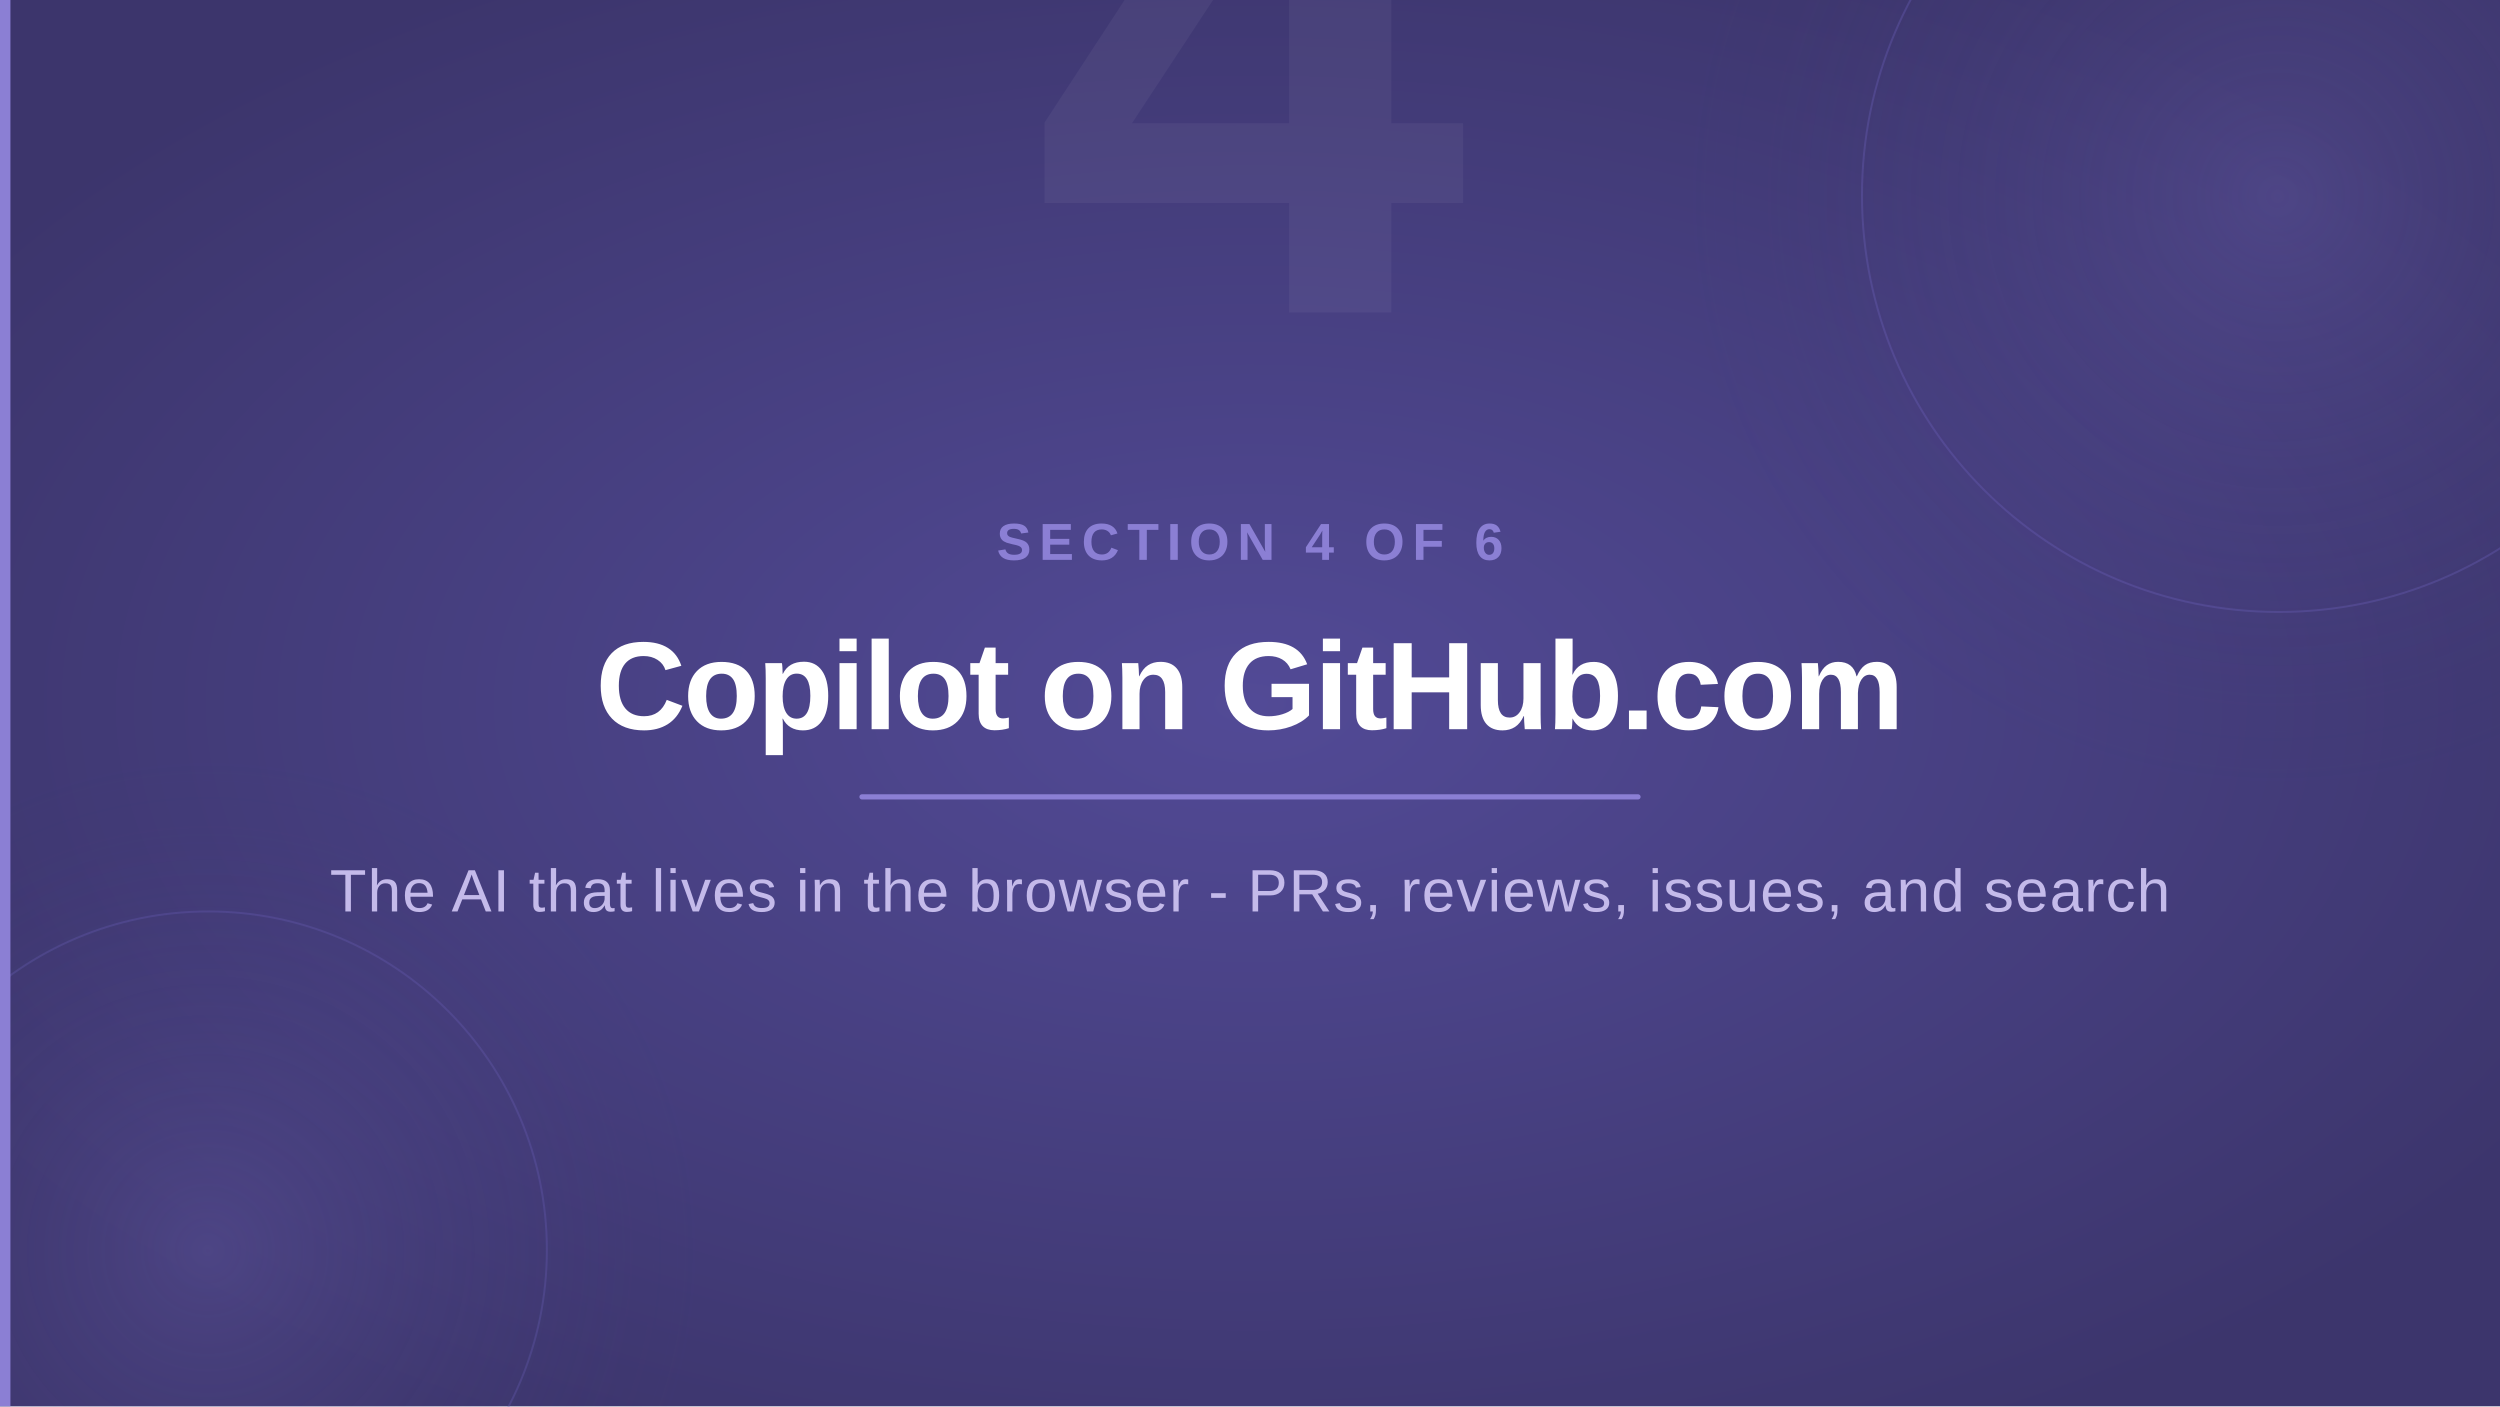
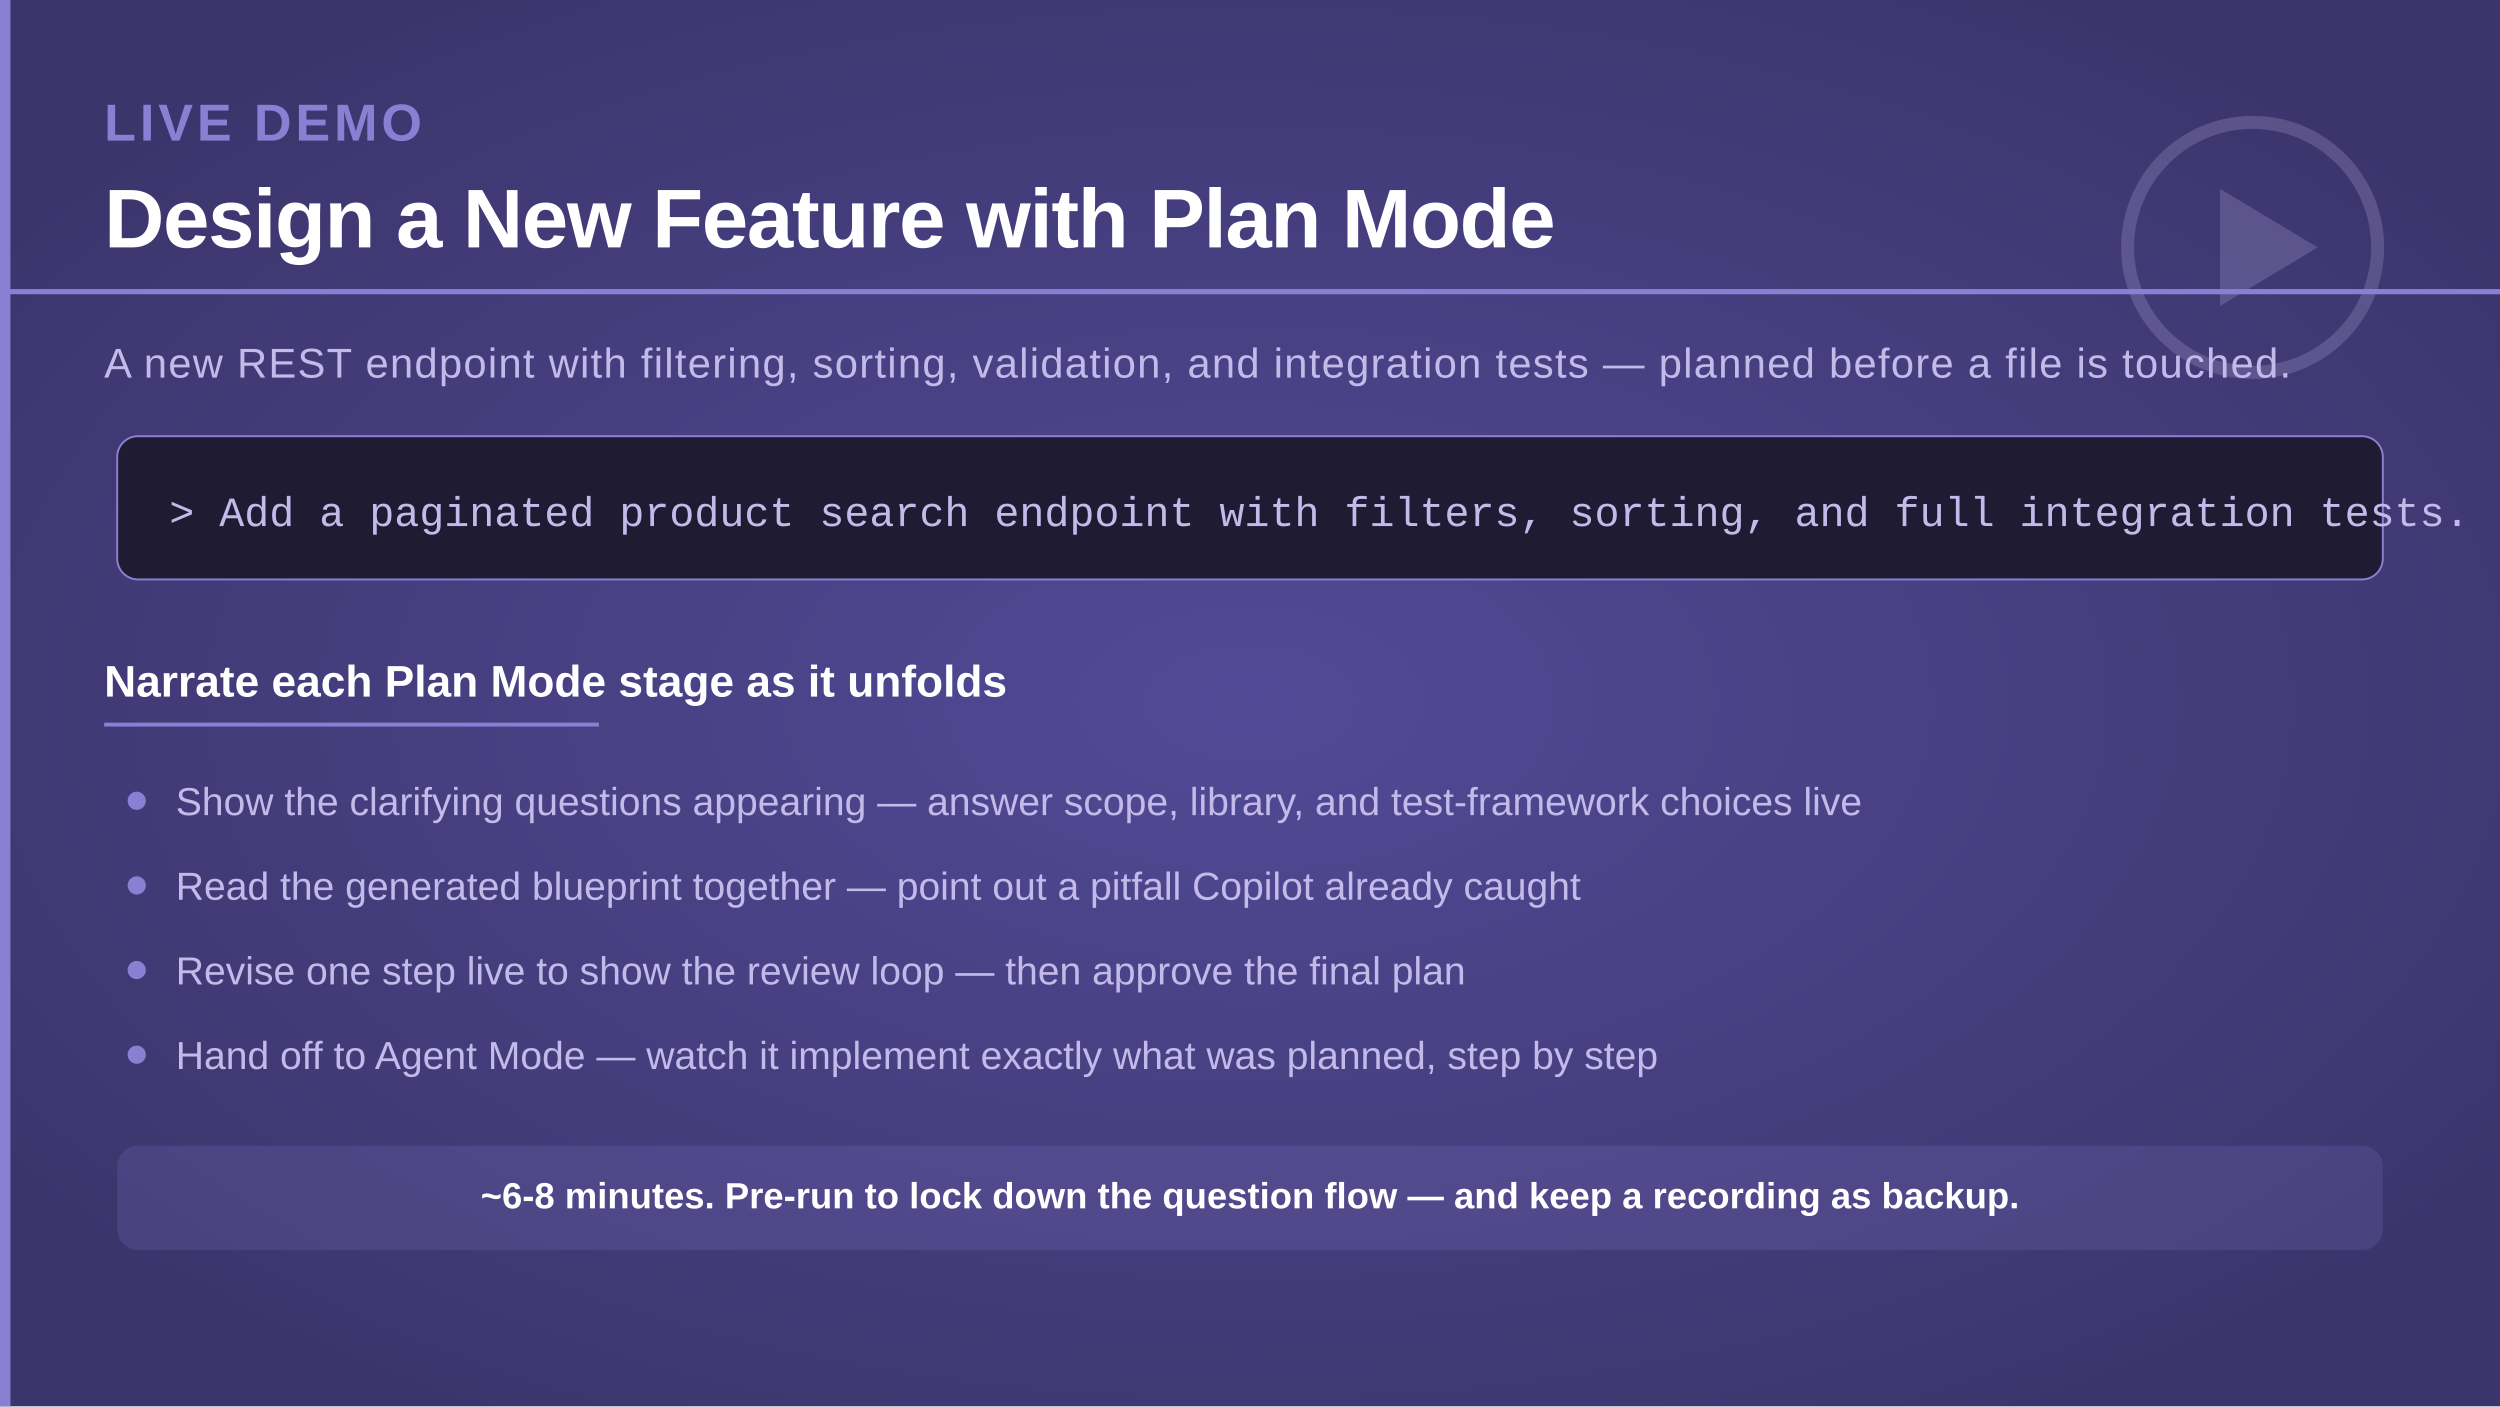
<svg xmlns="http://www.w3.org/2000/svg" viewBox="0 0 1920 1080" width="1920" height="1080">
  <defs>
    <radialGradient id="bgGlow" cx="50%" cy="50%" r="60%">
      <stop offset="0%" stop-color="#524a96" stop-opacity="1" />
      <stop offset="100%" stop-color="#3c356c" stop-opacity="1" />
    </radialGradient>
    <radialGradient id="circleGlow" cx="50%" cy="50%" r="50%">
      <stop offset="0%" stop-color="#7c70c8" stop-opacity="0.25" />
      <stop offset="100%" stop-color="#3c356c" stop-opacity="0" />
    </radialGradient>
  </defs>
  <rect width="1920" height="1080" fill="url(#bgGlow)" />
-   <circle cx="1750" cy="150" r="460" fill="url(#circleGlow)" />
-   <circle cx="1750" cy="150" r="320" fill="none" stroke="#6a5fb8" stroke-width="1.5" opacity="0.35" />
-   <circle cx="160" cy="960" r="380" fill="url(#circleGlow)" />
-   <circle cx="160" cy="960" r="260" fill="none" stroke="#6a5fb8" stroke-width="1.5" opacity="0.3" />
  <rect x="0" y="0" width="8" height="1080" fill="#8b7fd4" />
-   <text x="960" y="240" text-anchor="middle" font-family="'Segoe UI', 'Helvetica Neue', Arial, sans-serif" font-size="600" font-weight="800" fill="#ffffff" opacity="0.05">4</text>
-   <text x="960" y="430" text-anchor="middle" font-family="'Segoe UI', 'Helvetica Neue', Arial, sans-serif" font-size="40" font-weight="700" fill="#8b7fd4" letter-spacing="6">SECTION 4 OF 6</text>
-   <text x="960" y="560" text-anchor="middle" font-family="'Segoe UI', 'Helvetica Neue', Arial, sans-serif" font-size="96" font-weight="800" fill="#ffffff" letter-spacing="-2">Copilot on GitHub.com</text>
-   <rect x="660" y="610" width="600" height="4" fill="#8b7fd4" rx="2" />
-   <text x="960" y="700" text-anchor="middle" font-family="'Segoe UI', 'Helvetica Neue', Arial, sans-serif" font-size="46" font-weight="300" fill="#c4baea" letter-spacing="1">The AI that lives in the browser - PRs, reviews, issues, and search</text>
+   <g transform="translate(1610 70)" opacity="0.22">
+     <circle cx="120" cy="120" r="96" fill="none" stroke="#c4baea" stroke-width="10" />
+     <path d="M95 75 L170 120 L95 165 Z" fill="#c4baea" />
+   </g>
+   <text x="80" y="108" font-family="'Segoe UI', 'Helvetica Neue', Arial, sans-serif" font-size="40" font-weight="700" fill="#8b7fd4" letter-spacing="3">LIVE DEMO</text>
+   <text x="80" y="190" font-family="'Segoe UI', 'Helvetica Neue', Arial, sans-serif" font-size="64" font-weight="700" fill="#ffffff" letter-spacing="-1">Design a New Feature with Plan Mode</text>
+   <rect x="0" y="222" width="1920" height="4" fill="#8b7fd4" />
+   <text x="80" y="290" font-family="'Segoe UI', 'Helvetica Neue', Arial, sans-serif" font-size="32" font-weight="300" fill="#c4baea" letter-spacing="1">
+     A new REST endpoint with filtering, sorting, validation, and integration tests — planned before a file is touched.
+   </text>
+   <rect x="90" y="335" width="1740" height="110" rx="16" fill="#1e1b33" stroke="#8b7fd4" stroke-width="1.5" />
+   <text x="130" y="404" font-family="'Consolas', 'Courier New', monospace" font-size="32" font-weight="400" fill="#c4baea">&gt; Add a paginated product search endpoint with filters, sorting, and full integration tests.</text>
+   <text x="80" y="535" font-family="'Segoe UI', 'Helvetica Neue', Arial, sans-serif" font-size="34" font-weight="700" fill="#ffffff">Narrate each Plan Mode stage as it unfolds</text>
+   <rect x="80" y="555" width="380" height="3" fill="#8b7fd4" />
+   <circle cx="105" cy="615" r="7" fill="#8b7fd4" />
+   <text x="135" y="626" font-family="'Segoe UI', 'Helvetica Neue', Arial, sans-serif" font-size="30" font-weight="300" fill="#c4baea">Show the clarifying questions appearing — answer scope, library, and test-framework choices live</text>
+   <circle cx="105" cy="680" r="7" fill="#8b7fd4" />
+   <text x="135" y="691" font-family="'Segoe UI', 'Helvetica Neue', Arial, sans-serif" font-size="30" font-weight="300" fill="#c4baea">Read the generated blueprint together — point out a pitfall Copilot already caught</text>
+   <circle cx="105" cy="745" r="7" fill="#8b7fd4" />
+   <text x="135" y="756" font-family="'Segoe UI', 'Helvetica Neue', Arial, sans-serif" font-size="30" font-weight="300" fill="#c4baea">Revise one step live to show the review loop — then approve the final plan</text>
+   <circle cx="105" cy="810" r="7" fill="#8b7fd4" />
+   <text x="135" y="821" font-family="'Segoe UI', 'Helvetica Neue', Arial, sans-serif" font-size="30" font-weight="300" fill="#c4baea">Hand off to Agent Mode — watch it implement exactly what was planned, step by step</text>
+   <rect x="90" y="880" width="1740" height="80" rx="16" fill="#8b7fd4" opacity="0.18" />
+   <text x="960" y="928" text-anchor="middle" font-family="'Segoe UI', 'Helvetica Neue', Arial, sans-serif" font-size="28" font-weight="600" fill="#ffffff">~6-8 minutes. Pre-run to lock down the question flow — and keep a recording as backup.</text>
</svg>
